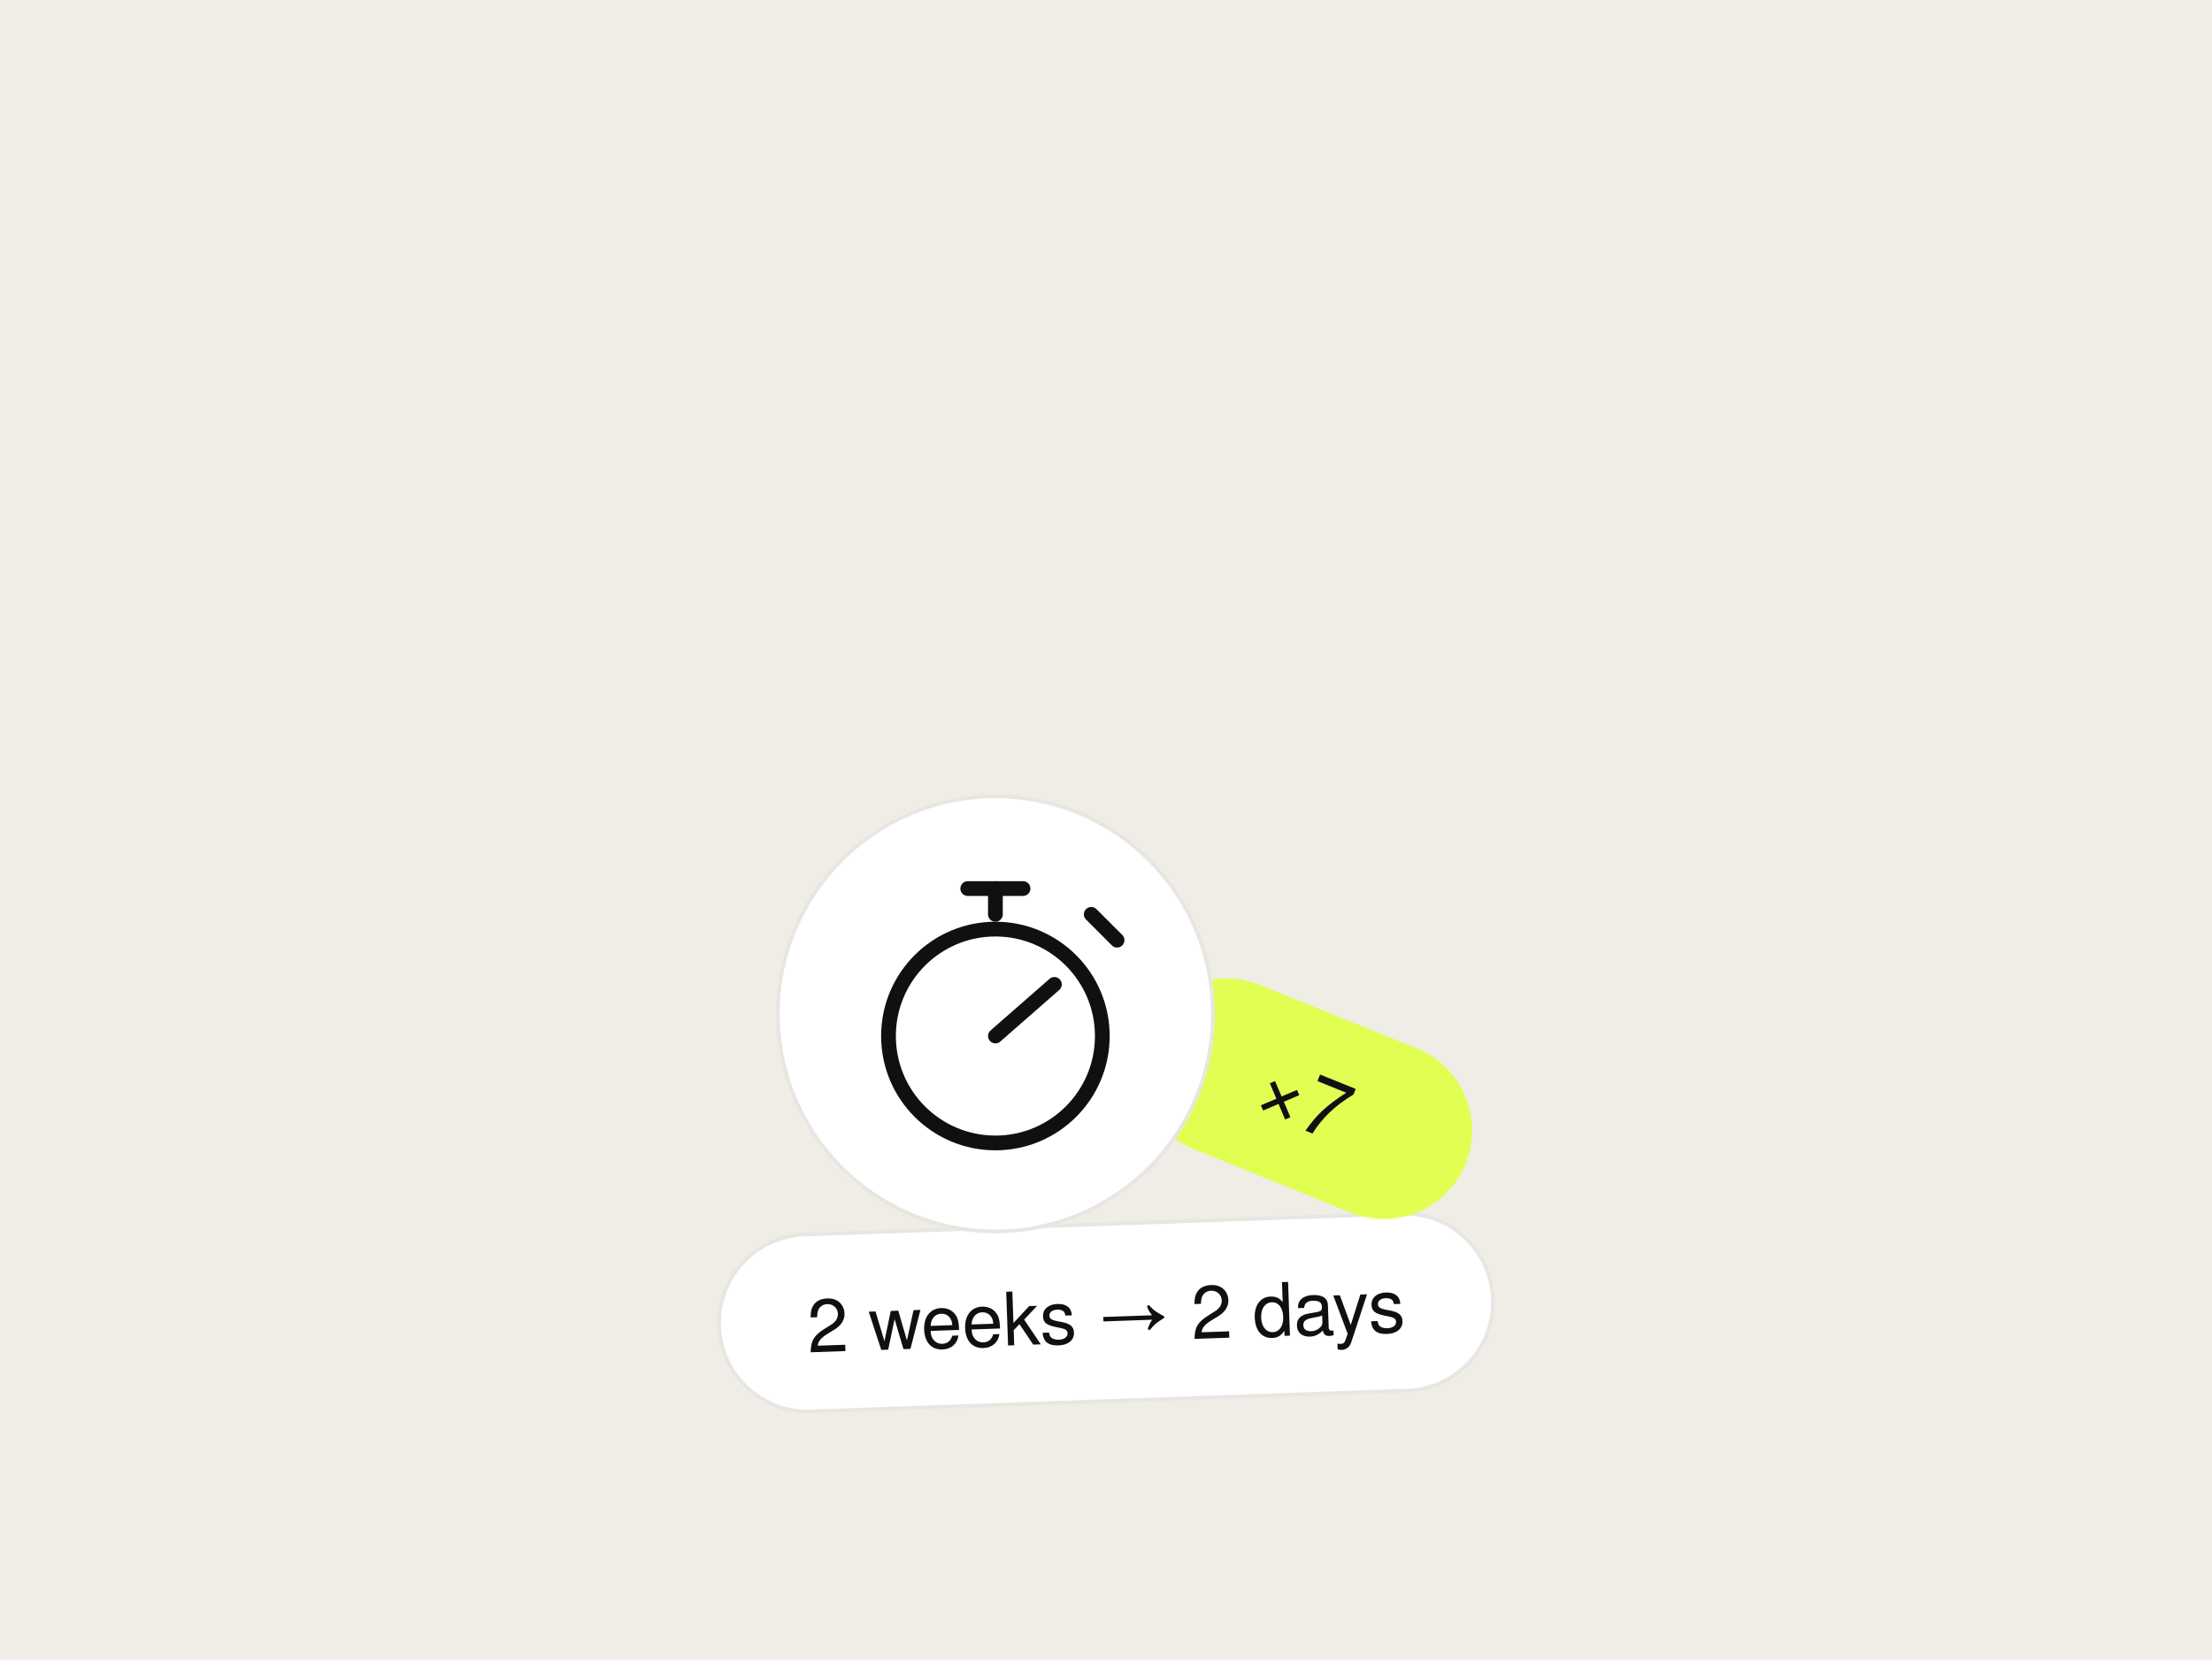
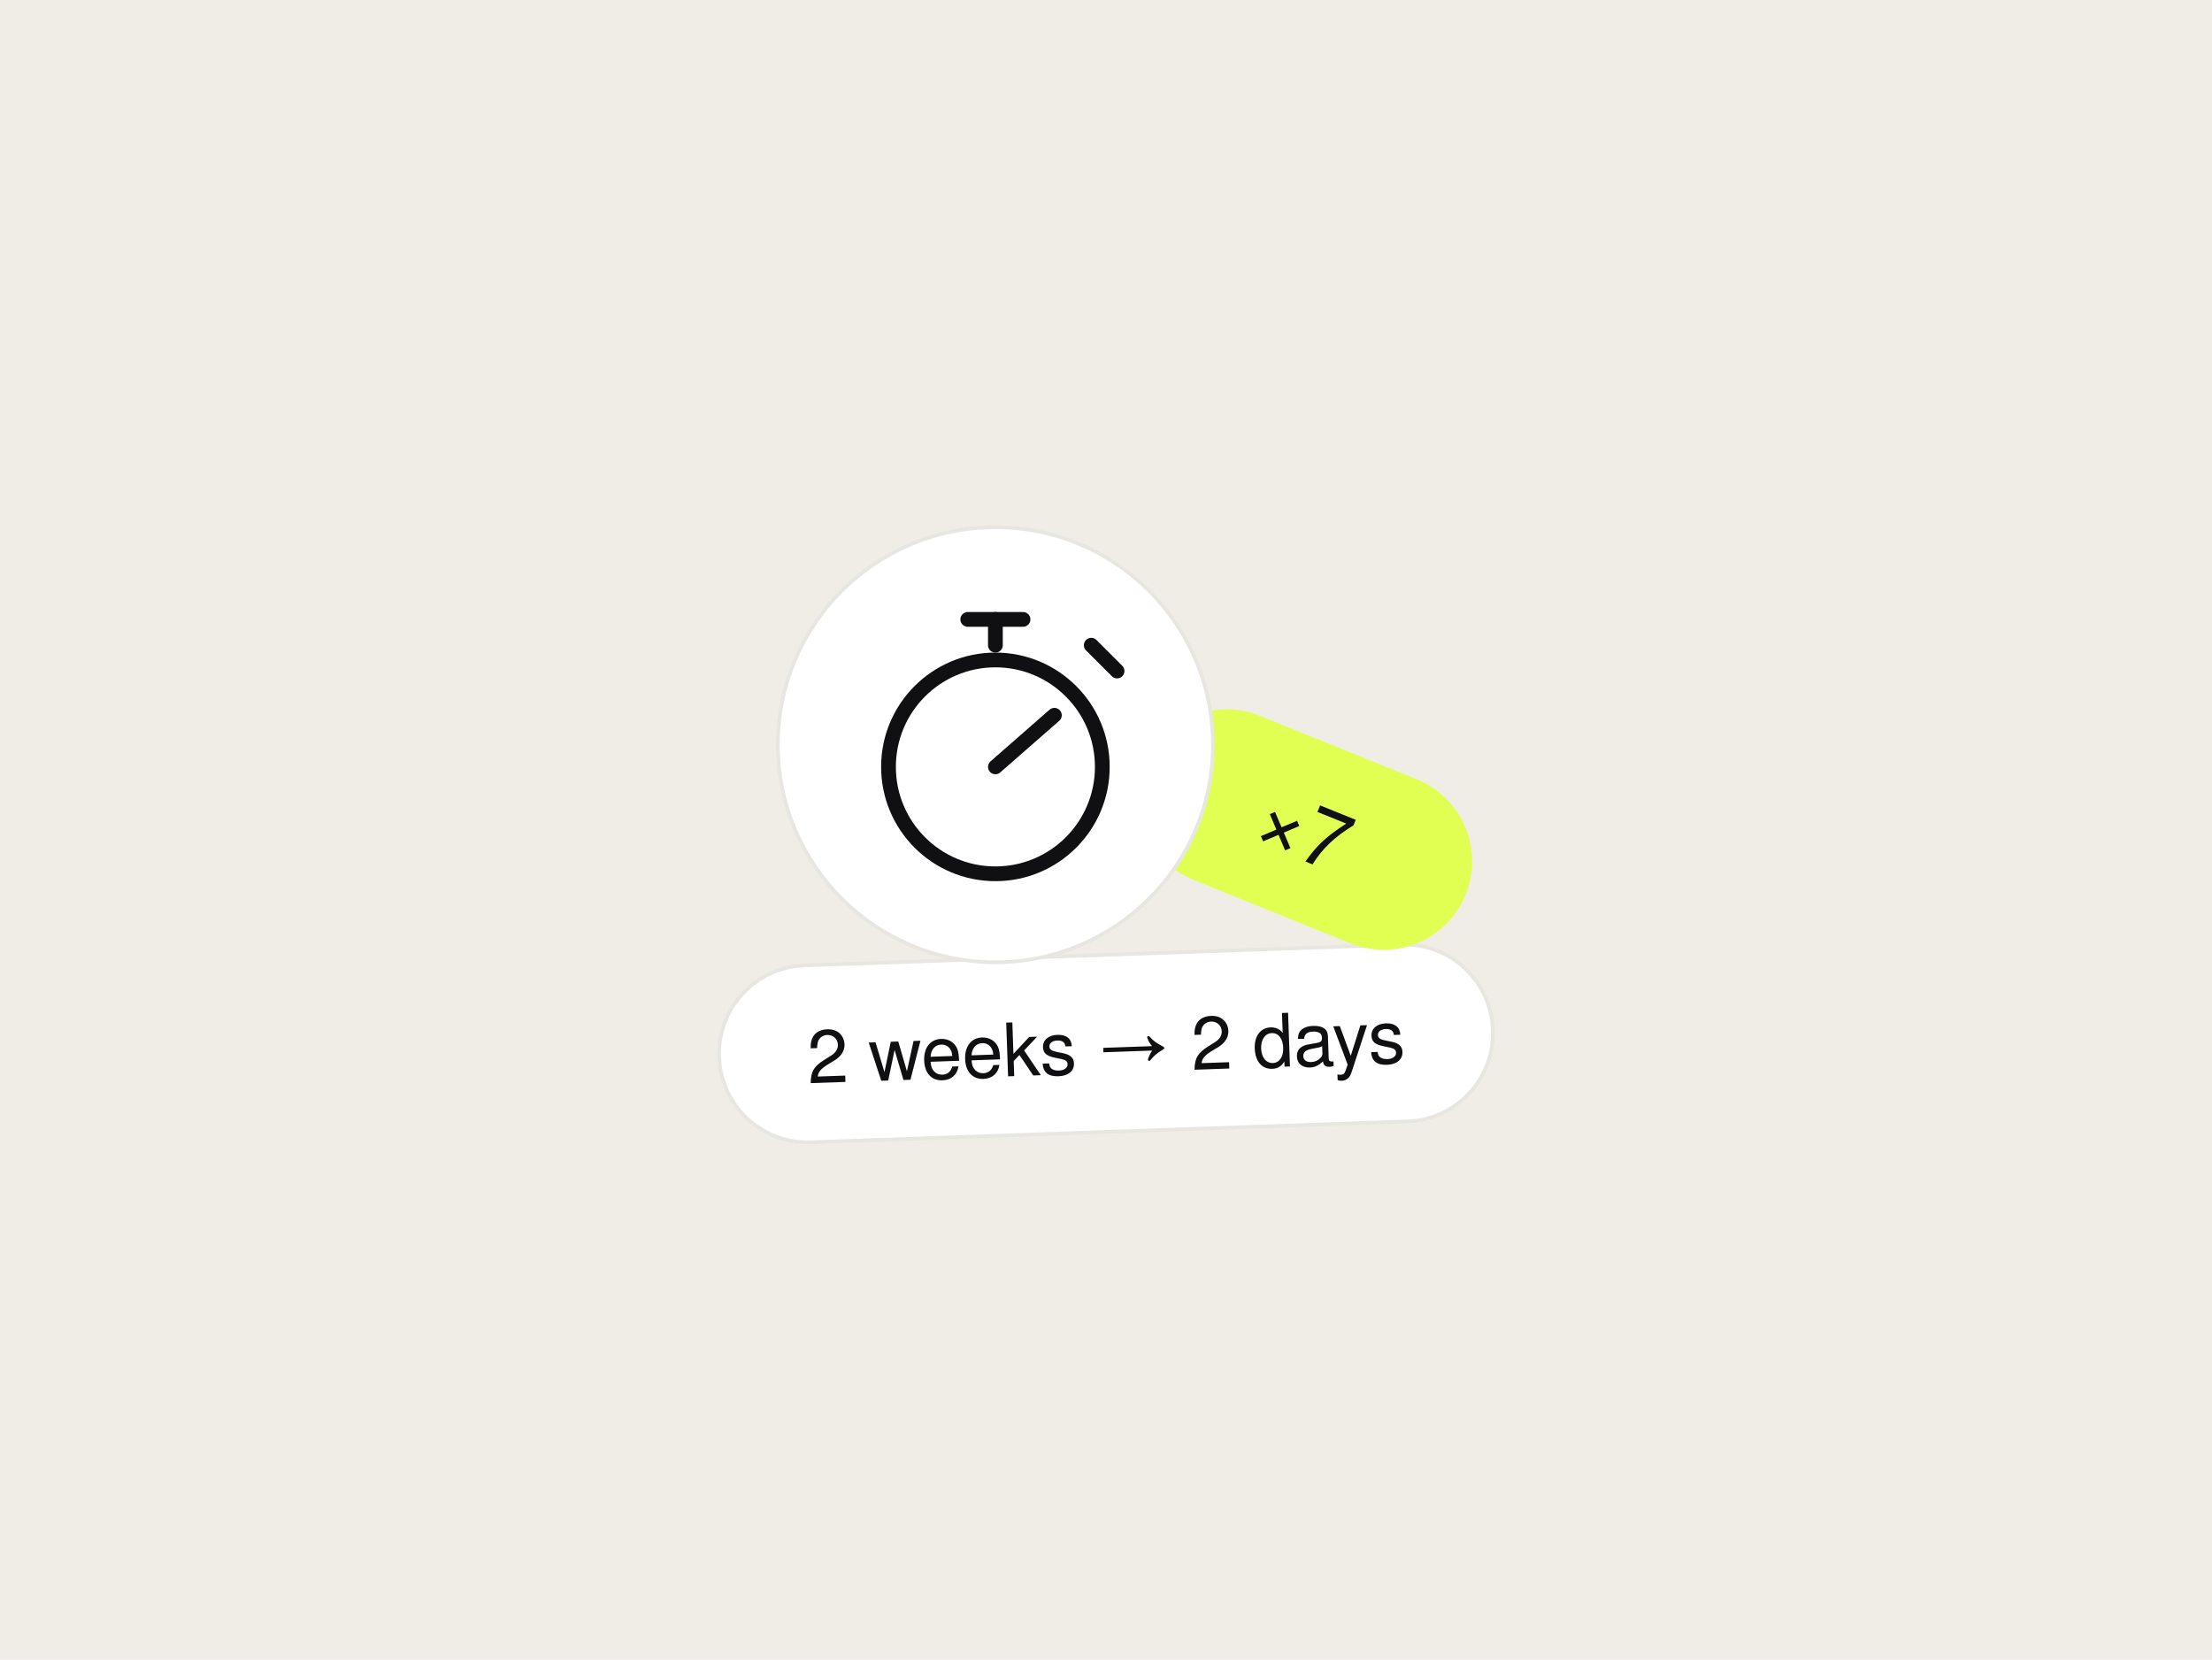
<svg xmlns="http://www.w3.org/2000/svg" viewBox="0 0 1200 900" font-family="Helvetica Neue, Helvetica, Arial, sans-serif">
  <rect width="1200" height="900" fill="#EFEDE6" />
-   <g transform="rotate(-2 600 712)">
-     <rect x="390" y="664" width="420" height="96" rx="48" fill="#ffffff" stroke="#e8e6e1" stroke-width="2" />
-     <text x="600" y="728" text-anchor="middle" font-size="40" font-weight="500" fill="#101012">2 weeks → 2 days</text>
-   </g>
-   <g transform="rotate(22 708 596)">
-     <rect x="614" y="548" width="188" height="96" rx="48" fill="#E1FF53" />
-     <text x="708" y="612" text-anchor="middle" font-size="44" font-weight="500" fill="#101012">×7</text>
-   </g>
-   <g>
-     <circle cx="540" cy="550" r="118" fill="#ffffff" stroke="#e8e6e1" stroke-width="2" />
-     <g stroke="#101012" stroke-width="8" fill="none" stroke-linecap="round">
-       <circle cx="540" cy="562" r="58" />
-       <path d="M525 482 h30" />
-       <path d="M540 482 v14" />
-       <path d="M592 496 l14 14" />
-       <path d="M540 562 L572 534" />
+   <g transform="translate(0,-146)">
+     <g transform="rotate(-2 600 712)">
+       <rect x="390" y="664" width="420" height="96" rx="48" fill="#ffffff" stroke="#e8e6e1" stroke-width="2" />
+       <text x="600" y="728" text-anchor="middle" font-size="40" font-weight="500" fill="#101012">2 weeks → 2 days</text>
+     </g>
+     <g transform="rotate(22 708 596)">
+       <rect x="614" y="548" width="188" height="96" rx="48" fill="#E1FF53" />
+       <text x="708" y="612" text-anchor="middle" font-size="44" font-weight="500" fill="#101012">×7</text>
+     </g>
+     <g>
+       <circle cx="540" cy="550" r="118" fill="#ffffff" stroke="#e8e6e1" stroke-width="2" />
+       <g stroke="#101012" stroke-width="8" fill="none" stroke-linecap="round">
+         <circle cx="540" cy="562" r="58" />
+         <path d="M525 482 h30" />
+         <path d="M540 482 v14" />
+         <path d="M592 496 l14 14" />
+         <path d="M540 562 L572 534" />
+       </g>
    </g>
  </g>
</svg>
